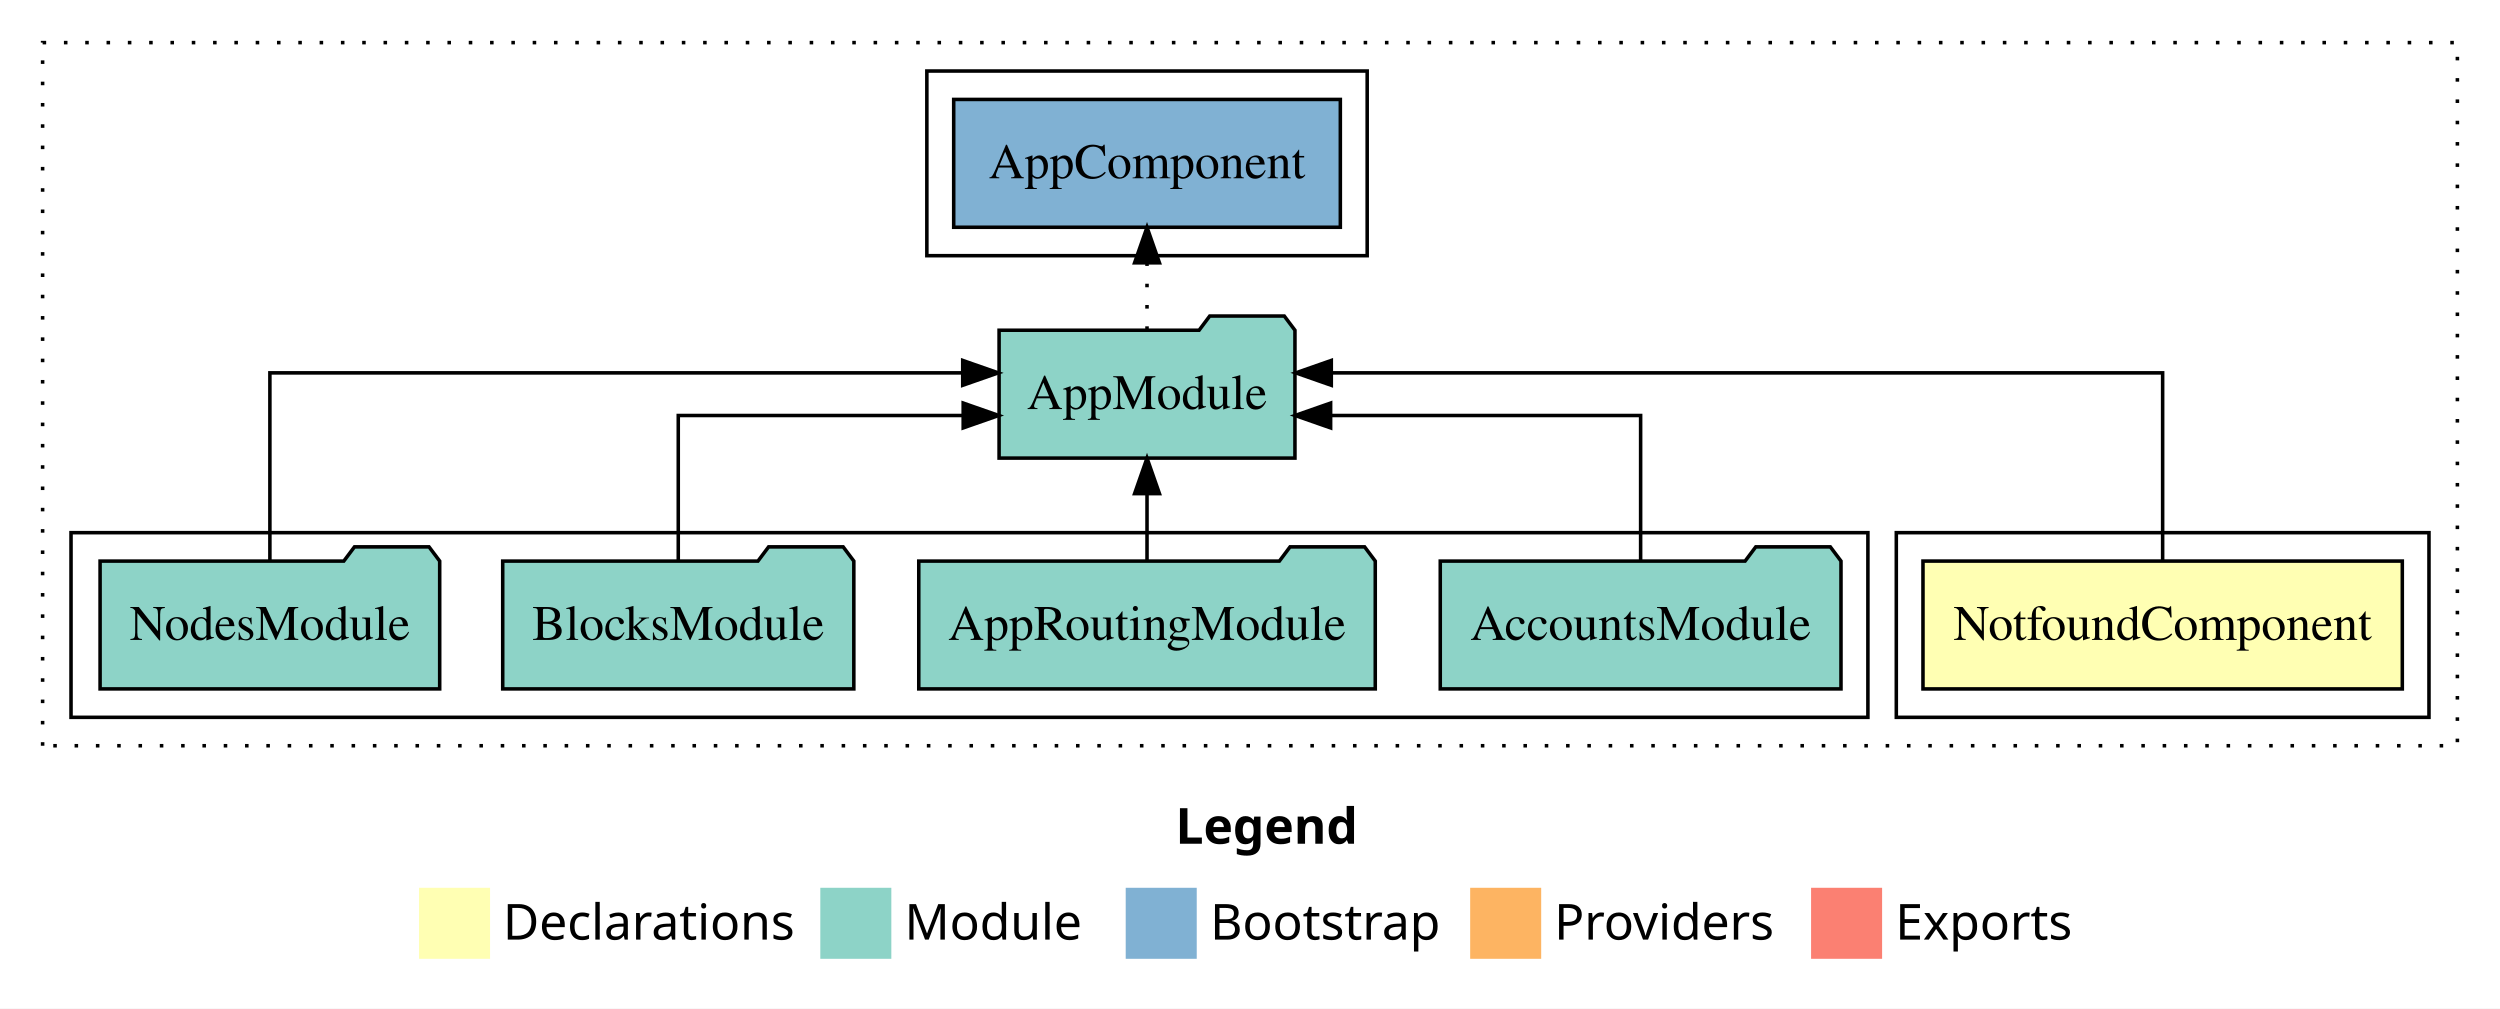
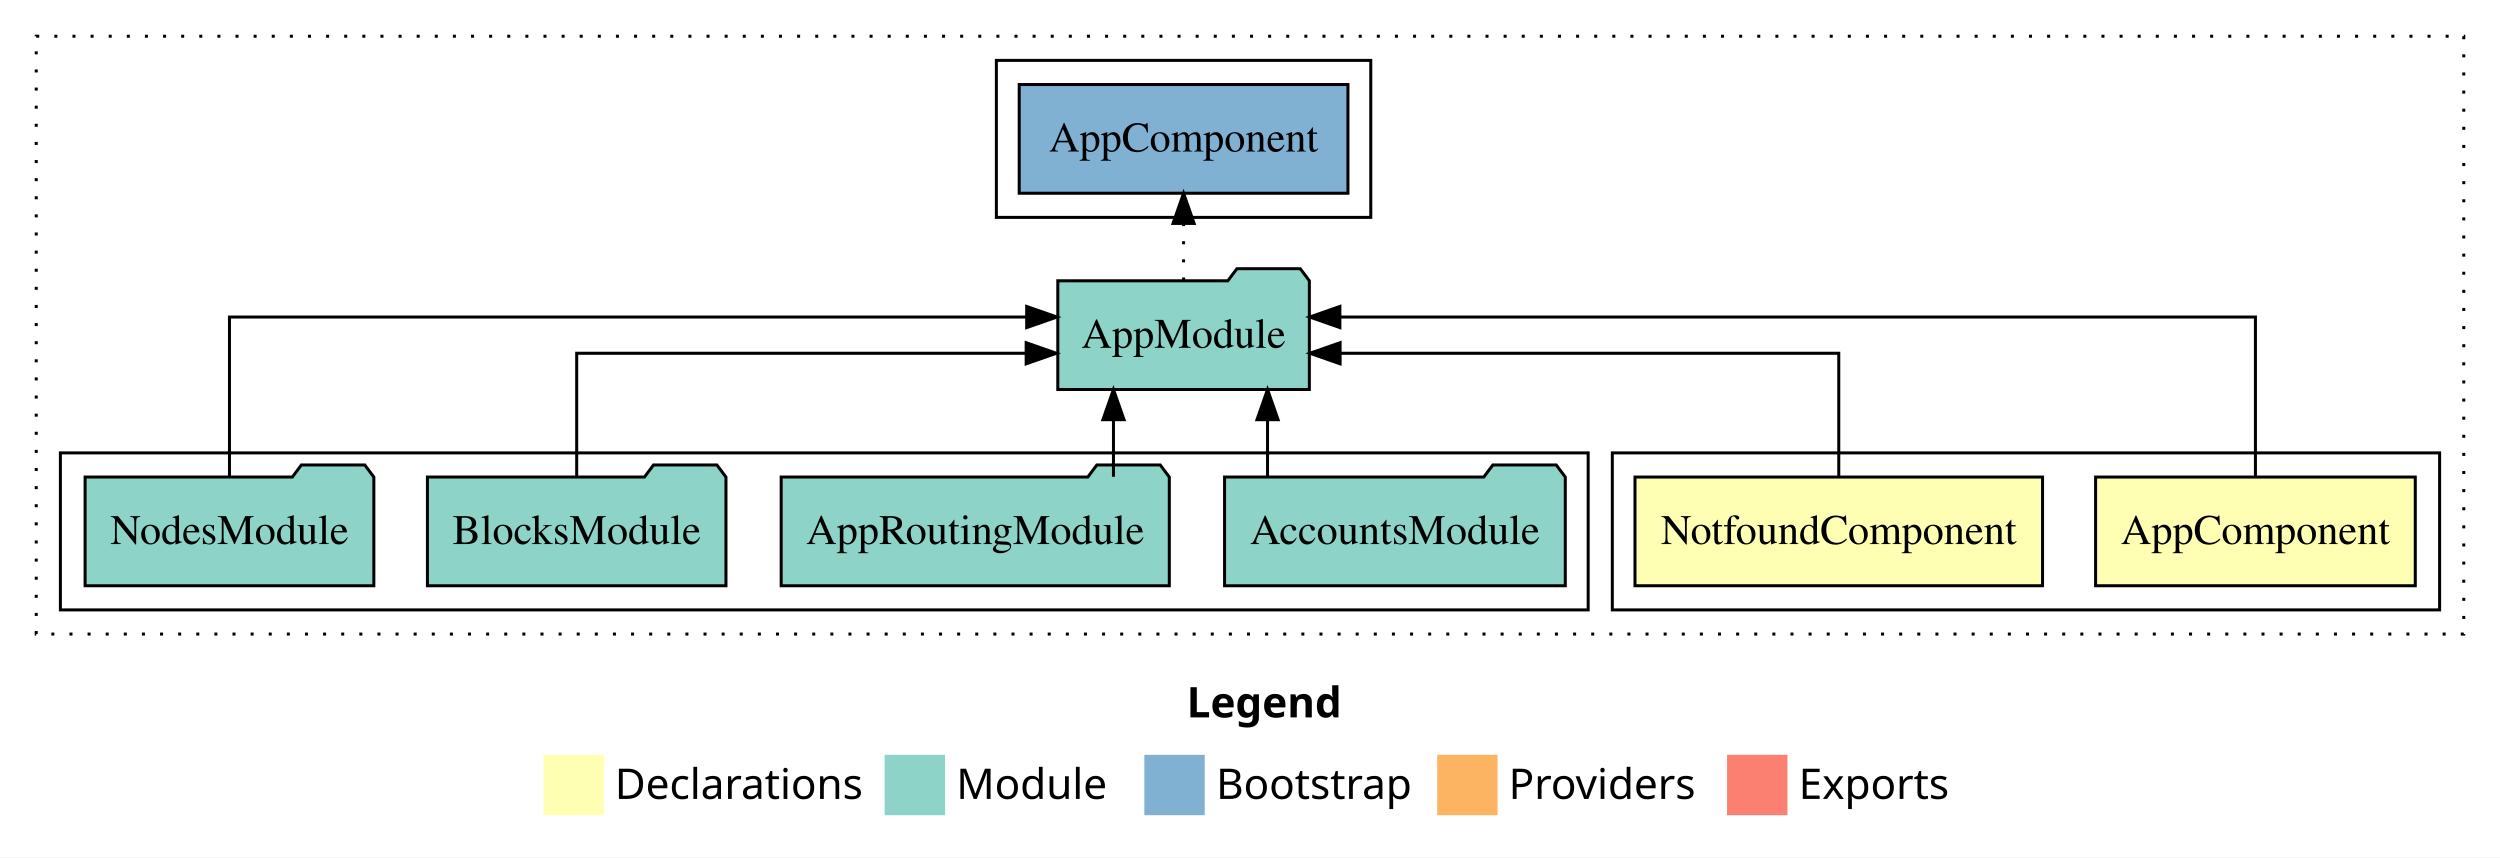
- <svg xmlns="http://www.w3.org/2000/svg" width="704pt" height="284pt" viewBox="0.00 0.00 704.00 284.00">
+ <svg xmlns="http://www.w3.org/2000/svg" width="828pt" height="284pt" viewBox="0.00 0.00 828.00 284.00">
  <g id="graph0" class="graph" transform="scale(1 1) rotate(0) translate(4 280)">
-     <polygon fill="#ffffff" stroke="transparent" points="-4,4 -4,-280 700,-280 700,4 -4,4" />
-     <text text-anchor="start" x="327.009" y="-42.4" font-family="sans-serif" font-weight="bold" font-size="14.00" fill="#000000">Legend</text>
-     <polygon fill="#ffffb3" stroke="transparent" points="114,-10 114,-30 134,-30 134,-10 114,-10" />
-     <text text-anchor="start" x="137.629" y="-15.4" font-family="sans-serif" font-size="14.00" fill="#000000">  Declarations</text>
-     <polygon fill="#8dd3c7" stroke="transparent" points="227,-10 227,-30 247,-30 247,-10 227,-10" />
-     <text text-anchor="start" x="250.725" y="-15.4" font-family="sans-serif" font-size="14.00" fill="#000000">  Module</text>
-     <polygon fill="#80b1d3" stroke="transparent" points="313,-10 313,-30 333,-30 333,-10 313,-10" />
-     <text text-anchor="start" x="336.781" y="-15.4" font-family="sans-serif" font-size="14.00" fill="#000000">  Bootstrap</text>
-     <polygon fill="#fdb462" stroke="transparent" points="410,-10 410,-30 430,-30 430,-10 410,-10" />
-     <text text-anchor="start" x="433.673" y="-15.4" font-family="sans-serif" font-size="14.00" fill="#000000">  Providers</text>
-     <polygon fill="#fb8072" stroke="transparent" points="506,-10 506,-30 526,-30 526,-10 506,-10" />
-     <text text-anchor="start" x="529.726" y="-15.4" font-family="sans-serif" font-size="14.00" fill="#000000">  Exports</text>
+     <polygon fill="#ffffff" stroke="transparent" points="-4,4 -4,-280 824,-280 824,4 -4,4" />
+     <text text-anchor="start" x="389.009" y="-42.4" font-family="sans-serif" font-weight="bold" font-size="14.00" fill="#000000">Legend</text>
+     <polygon fill="#ffffb3" stroke="transparent" points="176,-10 176,-30 196,-30 196,-10 176,-10" />
+     <text text-anchor="start" x="199.629" y="-15.4" font-family="sans-serif" font-size="14.00" fill="#000000">  Declarations</text>
+     <polygon fill="#8dd3c7" stroke="transparent" points="289,-10 289,-30 309,-30 309,-10 289,-10" />
+     <text text-anchor="start" x="312.725" y="-15.4" font-family="sans-serif" font-size="14.00" fill="#000000">  Module</text>
+     <polygon fill="#80b1d3" stroke="transparent" points="375,-10 375,-30 395,-30 395,-10 375,-10" />
+     <text text-anchor="start" x="398.781" y="-15.4" font-family="sans-serif" font-size="14.00" fill="#000000">  Bootstrap</text>
+     <polygon fill="#fdb462" stroke="transparent" points="472,-10 472,-30 492,-30 492,-10 472,-10" />
+     <text text-anchor="start" x="495.673" y="-15.4" font-family="sans-serif" font-size="14.00" fill="#000000">  Providers</text>
+     <polygon fill="#fb8072" stroke="transparent" points="568,-10 568,-30 588,-30 588,-10 568,-10" />
+     <text text-anchor="start" x="591.726" y="-15.4" font-family="sans-serif" font-size="14.00" fill="#000000">  Exports</text>
    <g id="clust1" class="cluster">
-       <polygon fill="none" stroke="#000000" stroke-dasharray="1,5" points="8,-70 8,-268 688,-268 688,-70 8,-70" />
+       <polygon fill="none" stroke="#000000" stroke-dasharray="1,5" points="8,-70 8,-268 812,-268 812,-70 8,-70" />
    </g>
    <g id="clust2" class="cluster">
-       <polygon fill="none" stroke="#000000" points="530,-78 530,-130 680,-130 680,-78 530,-78" />
+       <polygon fill="none" stroke="#000000" points="530,-78 530,-130 804,-130 804,-78 530,-78" />
    </g>
-     <g id="clust4" class="cluster">
+     <g id="clust5" class="cluster">
      <polygon fill="none" stroke="#000000" points="16,-78 16,-130 522,-130 522,-78 16,-78" />
    </g>
-     <g id="clust6" class="cluster">
-       <polygon fill="none" stroke="#000000" points="257,-208 257,-260 381,-260 381,-208 257,-208" />
+     <g id="clust7" class="cluster">
+       <polygon fill="none" stroke="#000000" points="326,-208 326,-260 450,-260 450,-208 326,-208" />
    </g>
    <g id="node1" class="node">
+       <polygon fill="#ffffb3" stroke="#000000" points="795.94,-122 690.06,-122 690.06,-86 795.94,-86 795.94,-122" />
+       <text text-anchor="middle" x="743" y="-99.8" font-family="Times,serif" font-size="14.00" fill="#000000">AppComponent</text>
+     </g>
+     <g id="node3" class="node">
+       <polygon fill="#8dd3c7" stroke="#000000" points="429.657,-187 426.657,-191 405.657,-191 402.657,-187 346.343,-187 346.343,-151 429.657,-151 429.657,-187" />
+       <text text-anchor="middle" x="388" y="-164.8" font-family="Times,serif" font-size="14.00" fill="#000000">AppModule</text>
+     </g>
+     <g id="edge1" class="edge">
+       <path fill="none" stroke="#000000" d="M743,-122.284C743,-143.321 743,-175 743,-175 743,-175 439.767,-175 439.767,-175" />
+       <polygon fill="#000000" stroke="#000000" points="439.767,-171.5 429.767,-175 439.767,-178.5 439.767,-171.5" />
+     </g>
+     <g id="node2" class="node">
      <polygon fill="#ffffb3" stroke="#000000" points="672.49,-122 537.51,-122 537.51,-86 672.49,-86 672.49,-122" />
      <text text-anchor="middle" x="605" y="-99.8" font-family="Times,serif" font-size="14.00" fill="#000000">NotfoundComponent</text>
    </g>
-     <g id="node2" class="node">
-       <polygon fill="#8dd3c7" stroke="#000000" points="360.657,-187 357.657,-191 336.657,-191 333.657,-187 277.343,-187 277.343,-151 360.657,-151 360.657,-187" />
-       <text text-anchor="middle" x="319" y="-164.8" font-family="Times,serif" font-size="14.00" fill="#000000">AppModule</text>
+     <g id="edge2" class="edge">
+       <path fill="none" stroke="#000000" d="M605,-122.022C605,-139.373 605,-163 605,-163 605,-163 439.84,-163 439.84,-163" />
+       <polygon fill="#000000" stroke="#000000" points="439.84,-159.5 429.84,-163 439.84,-166.5 439.84,-159.5" />
    </g>
-     <g id="edge1" class="edge">
-       <path fill="none" stroke="#000000" d="M605,-122.284C605,-143.321 605,-175 605,-175 605,-175 370.893,-175 370.893,-175" />
-       <polygon fill="#000000" stroke="#000000" points="370.893,-171.5 360.893,-175 370.893,-178.5 370.893,-171.5" />
+     <g id="node8" class="node">
+       <polygon fill="#80b1d3" stroke="#000000" points="442.439,-252 333.561,-252 333.561,-216 442.439,-216 442.439,-252" />
+       <text text-anchor="middle" x="388" y="-229.8" font-family="Times,serif" font-size="14.00" fill="#000000">AppComponent </text>
    </g>
-     <g id="node7" class="node">
-       <polygon fill="#80b1d3" stroke="#000000" points="373.439,-252 264.561,-252 264.561,-216 373.439,-216 373.439,-252" />
-       <text text-anchor="middle" x="319" y="-229.8" font-family="Times,serif" font-size="14.00" fill="#000000">AppComponent </text>
+     <g id="edge7" class="edge">
+       <path fill="none" stroke="#000000" stroke-dasharray="1,5" d="M388,-187.106C388,-187.106 388,-205.991 388,-205.991" />
+       <polygon fill="#000000" stroke="#000000" points="384.5,-205.991 388,-215.991 391.5,-205.991 384.5,-205.991" />
    </g>
-     <g id="edge6" class="edge">
-       <path fill="none" stroke="#000000" stroke-dasharray="1,5" d="M319,-187.106C319,-187.106 319,-205.991 319,-205.991" />
-       <polygon fill="#000000" stroke="#000000" points="315.5,-205.991 319,-215.991 322.5,-205.991 315.5,-205.991" />
-     </g>
-     <g id="node3" class="node">
+     <g id="node4" class="node">
      <polygon fill="#8dd3c7" stroke="#000000" points="514.422,-122 511.422,-126 490.422,-126 487.422,-122 401.578,-122 401.578,-86 514.422,-86 514.422,-122" />
      <text text-anchor="middle" x="458" y="-99.8" font-family="Times,serif" font-size="14.00" fill="#000000">AccountsModule</text>
    </g>
-     <g id="edge2" class="edge">
-       <path fill="none" stroke="#000000" d="M458,-122.022C458,-139.373 458,-163 458,-163 458,-163 370.705,-163 370.705,-163" />
-       <polygon fill="#000000" stroke="#000000" points="370.705,-159.5 360.705,-163 370.704,-166.5 370.705,-159.5" />
+     <g id="edge3" class="edge">
+       <path fill="none" stroke="#000000" d="M415.809,-122.106C415.809,-122.106 415.809,-140.991 415.809,-140.991" />
+       <polygon fill="#000000" stroke="#000000" points="412.309,-140.991 415.809,-150.991 419.309,-140.991 412.309,-140.991" />
    </g>
-     <g id="node4" class="node">
+     <g id="node5" class="node">
      <polygon fill="#8dd3c7" stroke="#000000" points="383.274,-122 380.274,-126 359.274,-126 356.274,-122 254.726,-122 254.726,-86 383.274,-86 383.274,-122" />
      <text text-anchor="middle" x="319" y="-99.8" font-family="Times,serif" font-size="14.00" fill="#000000">AppRoutingModule</text>
    </g>
-     <g id="edge3" class="edge">
-       <path fill="none" stroke="#000000" d="M319,-122.106C319,-122.106 319,-140.991 319,-140.991" />
-       <polygon fill="#000000" stroke="#000000" points="315.5,-140.991 319,-150.991 322.5,-140.991 315.5,-140.991" />
+     <g id="edge4" class="edge">
+       <path fill="none" stroke="#000000" d="M364.779,-122.106C364.779,-122.106 364.779,-140.991 364.779,-140.991" />
+       <polygon fill="#000000" stroke="#000000" points="361.279,-140.991 364.779,-150.991 368.279,-140.991 361.279,-140.991" />
    </g>
-     <g id="node5" class="node">
+     <g id="node6" class="node">
      <polygon fill="#8dd3c7" stroke="#000000" points="236.437,-122 233.437,-126 212.437,-126 209.437,-122 137.563,-122 137.563,-86 236.437,-86 236.437,-122" />
      <text text-anchor="middle" x="187" y="-99.8" font-family="Times,serif" font-size="14.00" fill="#000000">BlocksModule</text>
    </g>
-     <g id="edge4" class="edge">
-       <path fill="none" stroke="#000000" d="M187,-122.022C187,-139.373 187,-163 187,-163 187,-163 267.234,-163 267.234,-163" />
-       <polygon fill="#000000" stroke="#000000" points="267.234,-166.5 277.234,-163 267.234,-159.5 267.234,-166.5" />
+     <g id="edge5" class="edge">
+       <path fill="none" stroke="#000000" d="M187,-122.022C187,-139.373 187,-163 187,-163 187,-163 335.864,-163 335.864,-163" />
+       <polygon fill="#000000" stroke="#000000" points="335.864,-166.5 345.864,-163 335.864,-159.5 335.864,-166.5" />
    </g>
-     <g id="node6" class="node">
+     <g id="node7" class="node">
      <polygon fill="#8dd3c7" stroke="#000000" points="119.816,-122 116.816,-126 95.816,-126 92.816,-122 24.184,-122 24.184,-86 119.816,-86 119.816,-122" />
      <text text-anchor="middle" x="72" y="-99.8" font-family="Times,serif" font-size="14.00" fill="#000000">NodesModule</text>
    </g>
-     <g id="edge5" class="edge">
-       <path fill="none" stroke="#000000" d="M72,-122.284C72,-143.321 72,-175 72,-175 72,-175 267.1,-175 267.1,-175" />
-       <polygon fill="#000000" stroke="#000000" points="267.1,-178.5 277.1,-175 267.1,-171.5 267.1,-178.5" />
+     <g id="edge6" class="edge">
+       <path fill="none" stroke="#000000" d="M72,-122.284C72,-143.321 72,-175 72,-175 72,-175 336.038,-175 336.038,-175" />
+       <polygon fill="#000000" stroke="#000000" points="336.038,-178.5 346.038,-175 336.038,-171.5 336.038,-178.5" />
    </g>
  </g>
</svg>
